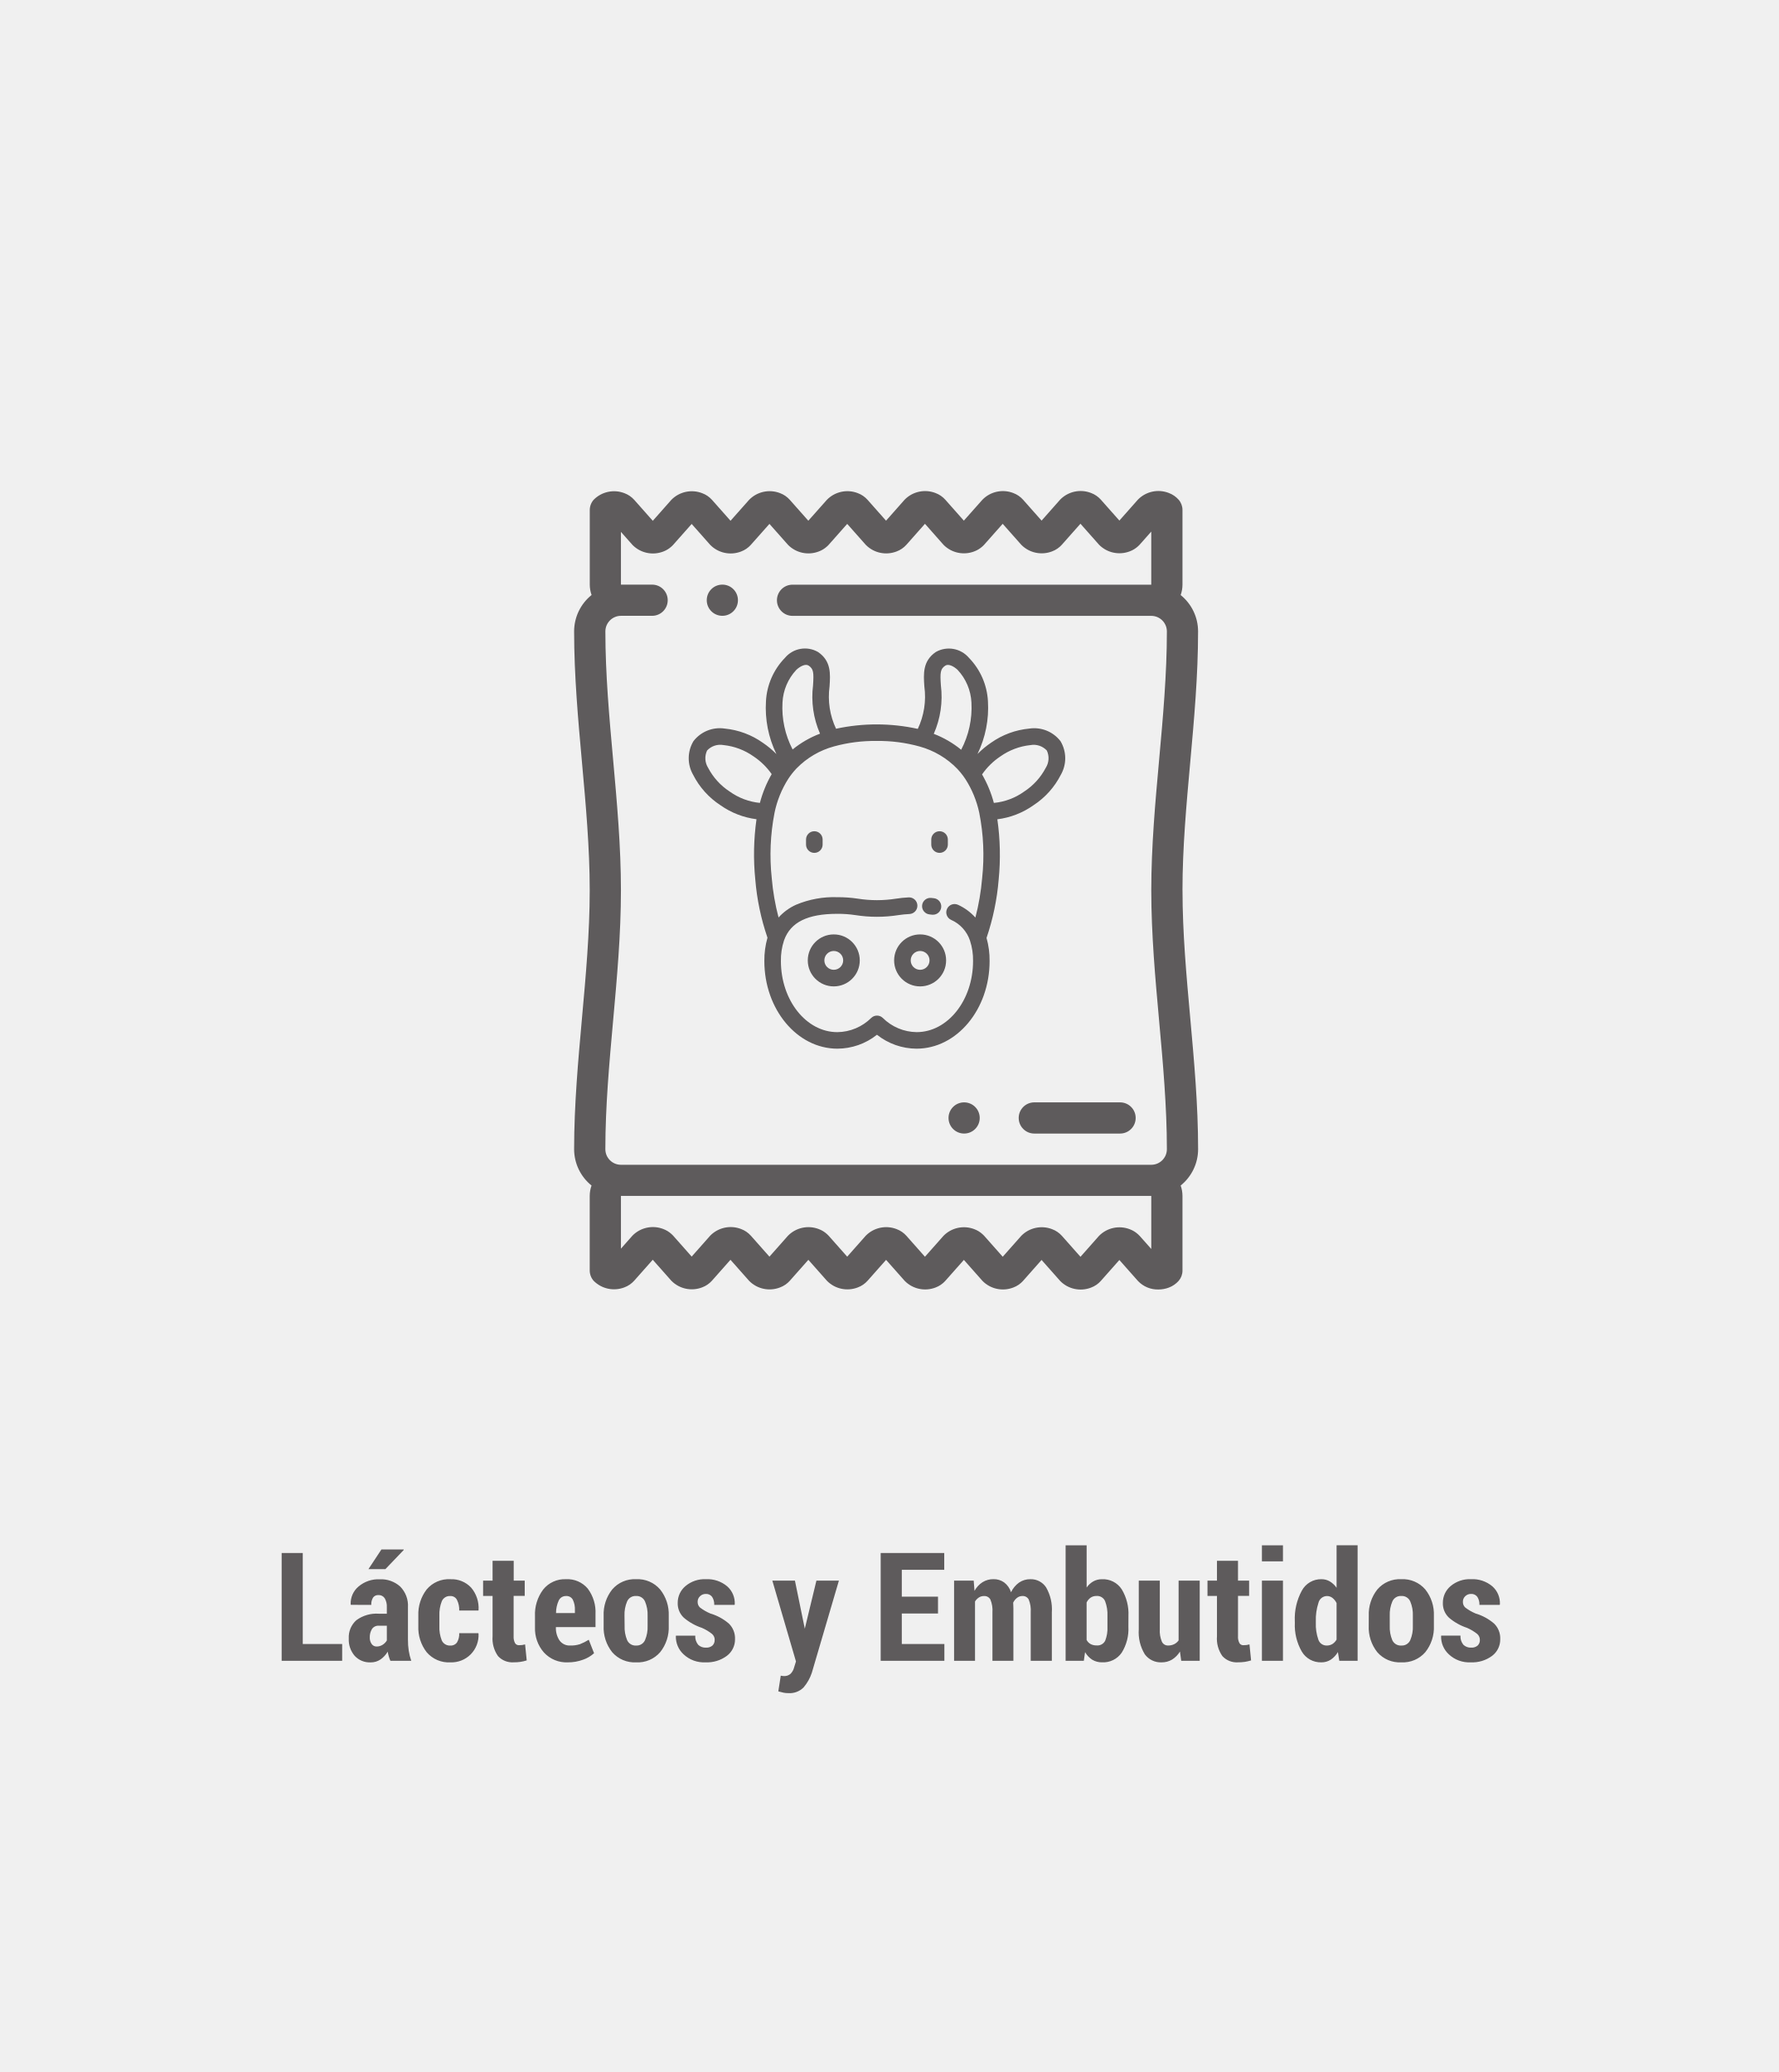
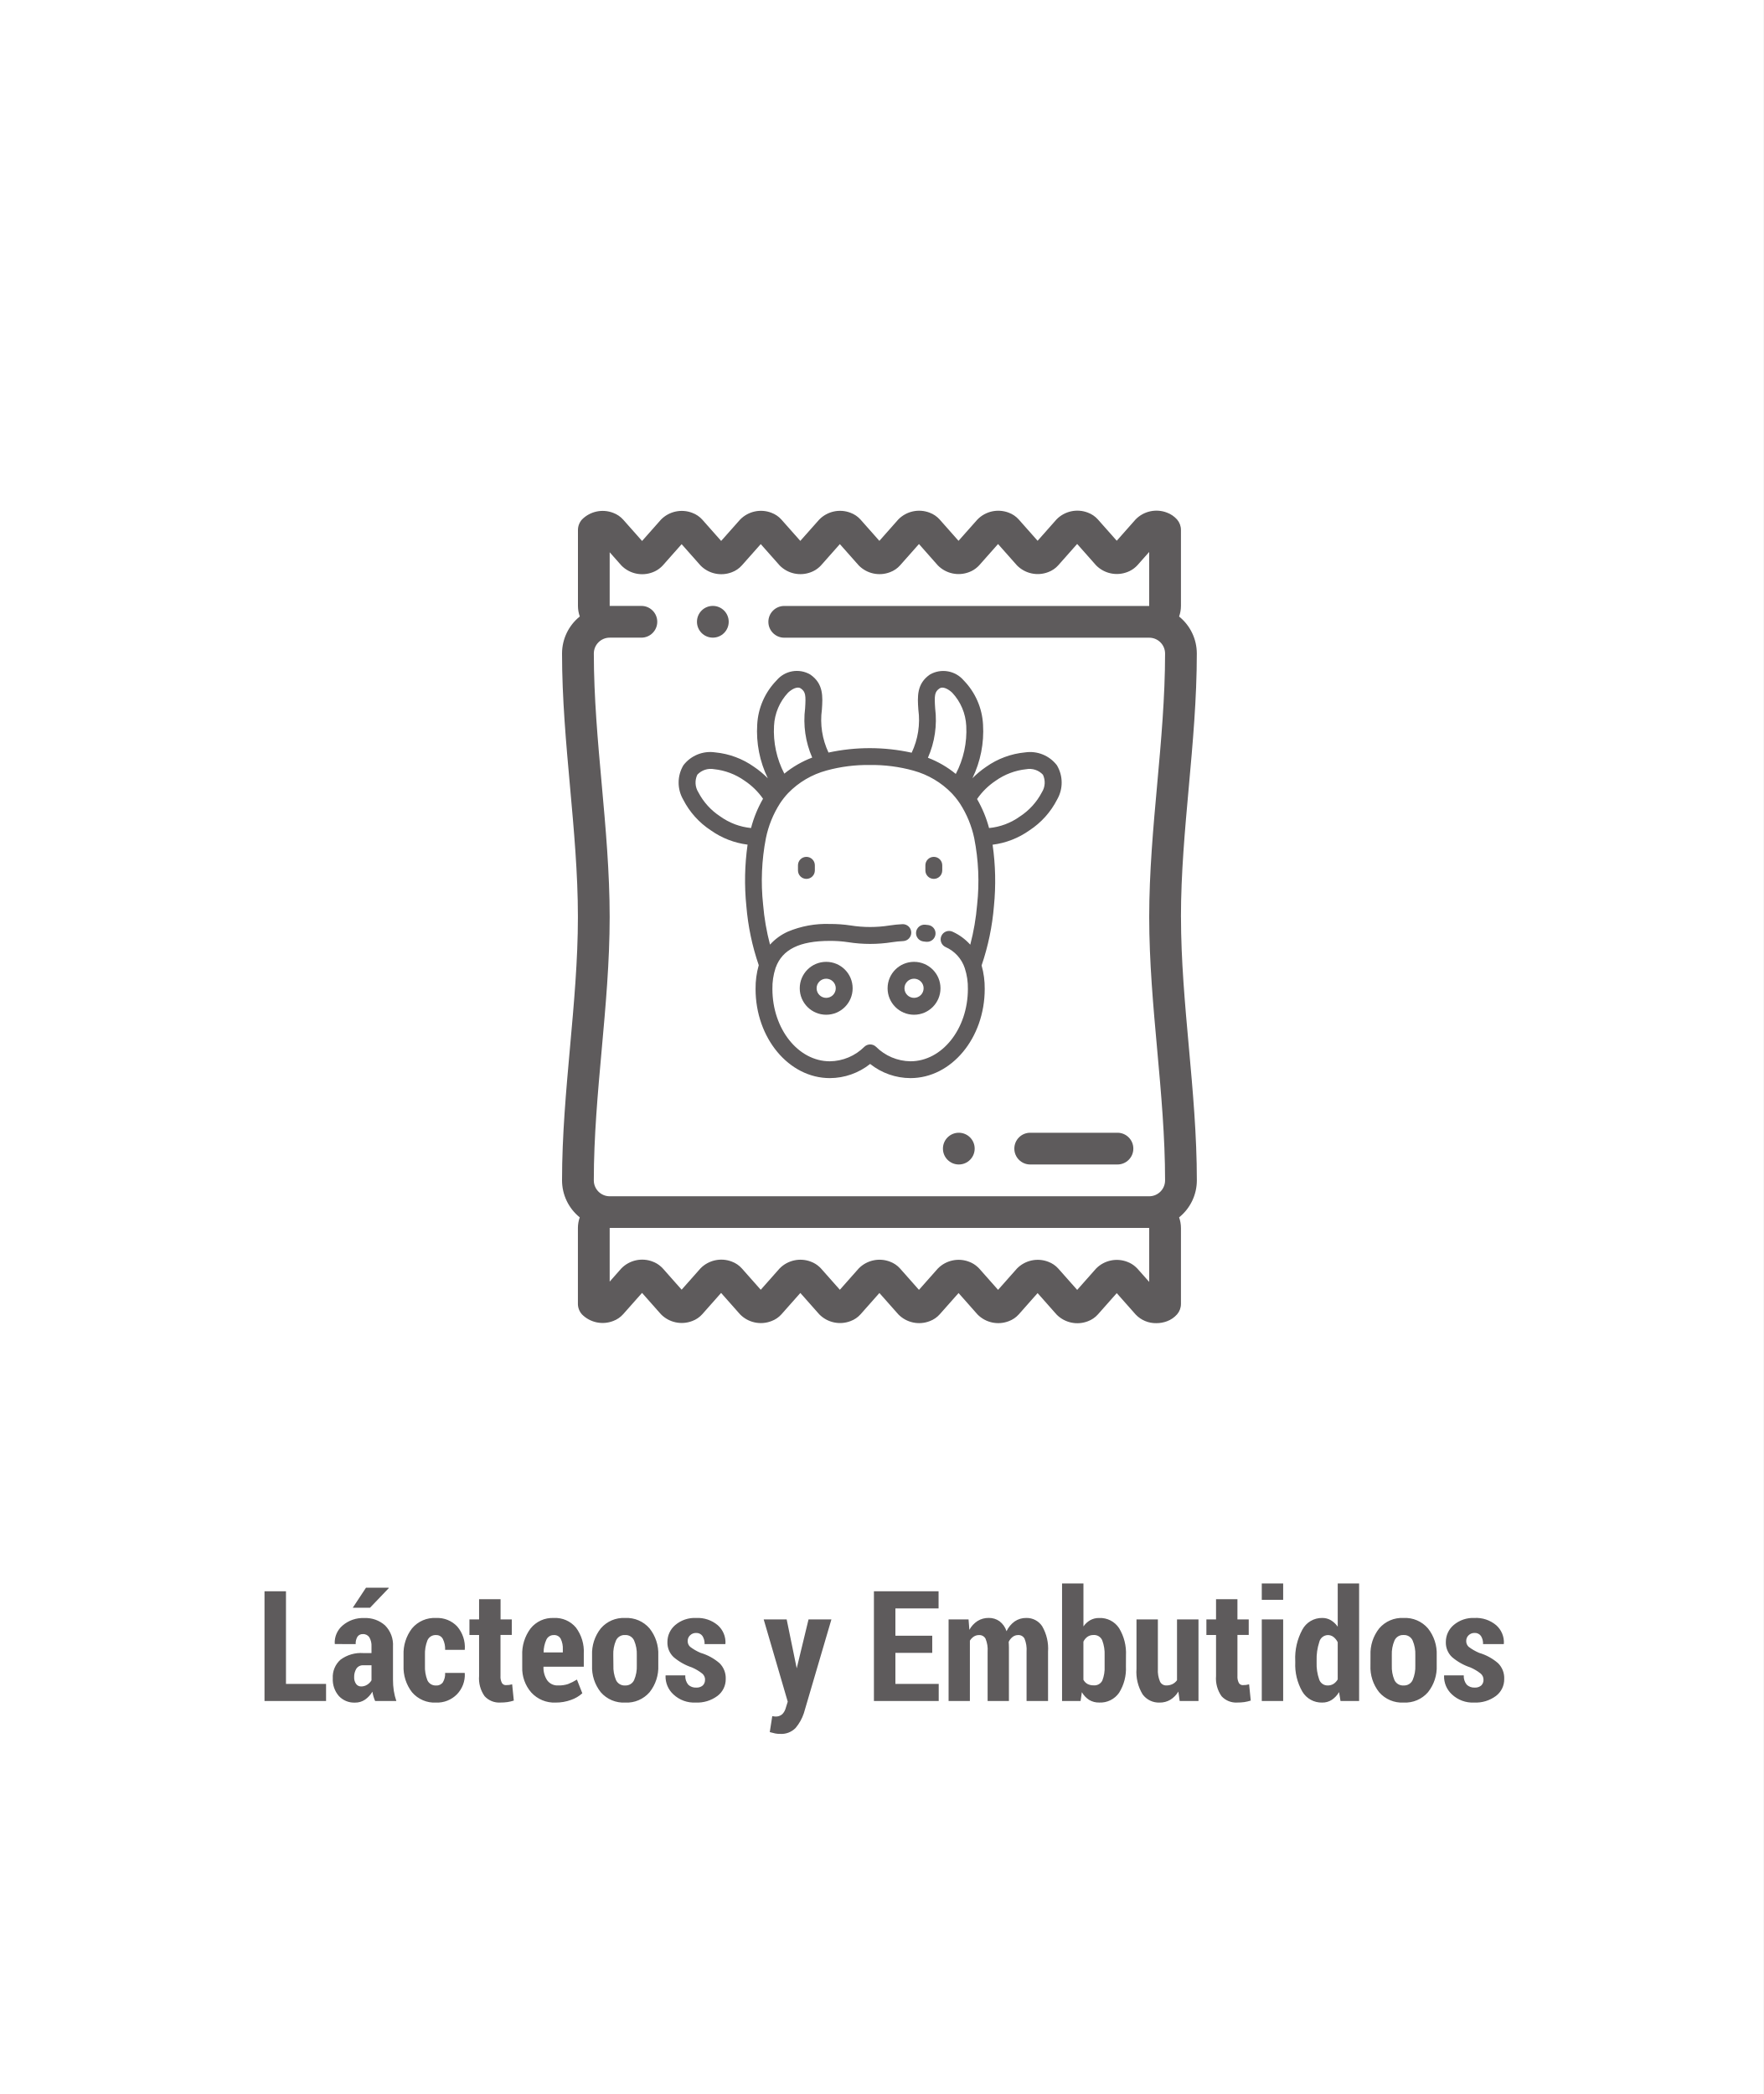
- <svg xmlns="http://www.w3.org/2000/svg" width="164.168" height="191.306" viewBox="0 0 164.168 191.306">
+ <svg xmlns="http://www.w3.org/2000/svg" width="160" height="190" viewBox="0 0 160 190">
  <defs>
-     <filter id="Rectangle_2874" x="0" y="0" width="164.168" height="191.306" filterUnits="userSpaceOnUse">
+     <filter id="a" x="-2" y="1" width="164.168" height="191.306" filterUnits="userSpaceOnUse">
      <feOffset dy="2" input="SourceAlpha" />
-       <feGaussianBlur stdDeviation="6" result="blur" />
+       <feGaussianBlur stdDeviation="6" result="b" />
      <feFlood flood-color="#44d62c" flood-opacity="0.651" />
-       <feComposite operator="in" in2="blur" />
+       <feComposite operator="in" in2="b" />
      <feComposite in="SourceGraphic" />
    </filter>
+     <clipPath id="d">
+       <rect width="160" height="190" />
+     </clipPath>
  </defs>
-   <g id="Group_1411" data-name="Group 1411" transform="translate(-327 -196.66)">
-     <g transform="matrix(1, 0, 0, 1, 327, 196.66)" filter="url(#Rectangle_2874)">
-       <rect id="Rectangle_2874-2" data-name="Rectangle 2874" width="128.168" height="155.306" rx="14" transform="translate(18 16)" fill="none" opacity="0.93" />
-     </g>
-     <path id="Path_7193" data-name="Path 7193" d="M-54.089-1.552h3.637V0h-5.585V-9.953h1.948ZM-46,0a3.319,3.319,0,0,1-.147-.4,3.293,3.293,0,0,1-.1-.444,2.312,2.312,0,0,1-.667.721,1.572,1.572,0,0,1-.913.27,1.891,1.891,0,0,1-1.466-.6,2.288,2.288,0,0,1-.55-1.606,2.105,2.105,0,0,1,.7-1.688,3.121,3.121,0,0,1,2.082-.6h.731v-.6a1.487,1.487,0,0,0-.195-.831.657.657,0,0,0-.584-.291.563.563,0,0,0-.492.232,1.168,1.168,0,0,0-.164.677l-1.88-.007-.021-.041a2.027,2.027,0,0,1,.714-1.641,2.828,2.828,0,0,1,1.972-.677A2.639,2.639,0,0,1-45.1-6.86a2.5,2.5,0,0,1,.721,1.917v2.994A6.479,6.479,0,0,0-44.307-.93a5.549,5.549,0,0,0,.232.93Zm-1.265-1.319a1,1,0,0,0,.543-.157,1.167,1.167,0,0,0,.393-.4V-3.24h-.731a.707.707,0,0,0-.643.308,1.413,1.413,0,0,0-.2.779.99.99,0,0,0,.171.6A.547.547,0,0,0-47.267-1.319Zm.438-8.962h2.044l.021.041-1.7,1.777-1.565,0Zm6.378,8.873a.678.678,0,0,0,.6-.294,1.493,1.493,0,0,0,.2-.848h1.764l.021.041A2.534,2.534,0,0,1-38.582-.6a2.514,2.514,0,0,1-1.87.745,2.69,2.69,0,0,1-2.2-.937,3.689,3.689,0,0,1-.769-2.42v-.95a3.731,3.731,0,0,1,.766-2.423,2.659,2.659,0,0,1,2.194-.947,2.464,2.464,0,0,1,1.911.772,2.9,2.9,0,0,1,.687,2.085l-.014.034h-1.771a2.02,2.02,0,0,0-.2-.972.656.656,0,0,0-.612-.368.8.8,0,0,0-.8.493,3.309,3.309,0,0,0-.219,1.321v.952a3.27,3.27,0,0,0,.219,1.328A.813.813,0,0,0-40.452-1.408Zm5.831-7.827V-7.4H-33.6v1.408h-1.025v3.712a1.208,1.208,0,0,0,.13.646.406.406,0,0,0,.355.195,2.235,2.235,0,0,0,.3-.017,2.2,2.2,0,0,0,.273-.058l.15,1.477A3.872,3.872,0,0,1-34,.1a4.425,4.425,0,0,1-.636.041,1.783,1.783,0,0,1-1.432-.578,2.788,2.788,0,0,1-.5-1.835V-5.988h-.875V-7.4h.875V-9.235Zm5,9.379a2.824,2.824,0,0,1-2.215-.916,3.334,3.334,0,0,1-.82-2.311V-4.122A3.818,3.818,0,0,1-31.9-6.576a2.547,2.547,0,0,1,2.109-.957,2.451,2.451,0,0,1,2.01.868A3.625,3.625,0,0,1-27.067-4.3V-3.11h-3.657v.027a2.044,2.044,0,0,0,.332,1.2,1.142,1.142,0,0,0,1,.472,2.673,2.673,0,0,0,.889-.123,4.675,4.675,0,0,0,.813-.41L-27.2-.7A2.932,2.932,0,0,1-28.219-.1,3.978,3.978,0,0,1-29.624.144Zm-.164-6.125a.721.721,0,0,0-.684.426,2.761,2.761,0,0,0-.246,1.147h1.743v-.275a1.972,1.972,0,0,0-.191-.958A.659.659,0,0,0-29.788-5.981Zm3.466,1.832a3.677,3.677,0,0,1,.79-2.437,2.721,2.721,0,0,1,2.211-.947,2.731,2.731,0,0,1,2.215.947,3.667,3.667,0,0,1,.793,2.437v.916a3.647,3.647,0,0,1-.793,2.44,2.736,2.736,0,0,1-2.208.937,2.742,2.742,0,0,1-2.218-.937,3.658,3.658,0,0,1-.79-2.44Zm1.935.913a3.087,3.087,0,0,0,.239,1.342.852.852,0,0,0,.834.486A.842.842,0,0,0-22.5-1.9a3.053,3.053,0,0,0,.243-1.338v-.917A3.062,3.062,0,0,0-22.5-5.485a.846.846,0,0,0-.824-.5.845.845,0,0,0-.824.5,3.066,3.066,0,0,0-.243,1.328Zm8.319,1.3a.718.718,0,0,0-.246-.543,4.143,4.143,0,0,0-.943-.564,4.974,4.974,0,0,1-1.671-.943,1.8,1.8,0,0,1-.557-1.367,2,2,0,0,1,.714-1.542,2.728,2.728,0,0,1,1.89-.639,2.828,2.828,0,0,1,1.962.656,2.07,2.07,0,0,1,.7,1.675l-.021.041h-1.873A1.266,1.266,0,0,0-16.3-5.9a.669.669,0,0,0-.588-.273.738.738,0,0,0-.533.212.688.688,0,0,0-.219.513.687.687,0,0,0,.219.53,4.406,4.406,0,0,0,.95.55,4.607,4.607,0,0,1,1.723.94A1.9,1.9,0,0,1-14.188-2,1.891,1.891,0,0,1-14.94-.458a3.068,3.068,0,0,1-1.976.6A2.734,2.734,0,0,1-18.939-.6a2.2,2.2,0,0,1-.711-1.682l.014-.041h1.777a1.207,1.207,0,0,0,.273.848.97.97,0,0,0,.718.26.841.841,0,0,0,.595-.191A.685.685,0,0,0-16.068-1.935Zm8.3-1.1.014.075L-6.675-7.4H-4.6l-2.5,8.511a4.038,4.038,0,0,1-.749,1.336,1.8,1.8,0,0,1-1.432.537A1.966,1.966,0,0,1-9.7,2.946q-.185-.041-.492-.123l.226-1.449L-9.8,1.4a.576.576,0,0,0,.113.01.851.851,0,0,0,.639-.222A1.3,1.3,0,0,0-8.733.608l.171-.547L-10.743-7.4h2.085ZM4.549-4.368H1.207v2.816H5.137V0H-.742V-9.953H5.124V-8.4H1.207V-5.92H4.549ZM7.844-7.4l.075.943a2.2,2.2,0,0,1,.738-.8,1.868,1.868,0,0,1,1.019-.28,1.64,1.64,0,0,1,.978.3,1.832,1.832,0,0,1,.636.906,2.317,2.317,0,0,1,.738-.889,1.8,1.8,0,0,1,1.053-.314,1.674,1.674,0,0,1,1.446.755,4.046,4.046,0,0,1,.53,2.307V0H13.108V-4.476a2.621,2.621,0,0,0-.185-1.181.615.615,0,0,0-.574-.325.809.809,0,0,0-.5.164,1.25,1.25,0,0,0-.362.452q.007.13.014.257t.007.263V0H9.574V-4.476a2.581,2.581,0,0,0-.188-1.177A.627.627,0,0,0,8.8-5.981a.862.862,0,0,0-.475.133,1.174,1.174,0,0,0-.359.373V0H6.033V-7.4Zm14.28,4.266a4.105,4.105,0,0,1-.619,2.386,2.07,2.07,0,0,1-1.815.889A1.685,1.685,0,0,1,18.785-.1a2.009,2.009,0,0,1-.66-.7L18.009,0H16.328V-10.664h1.941v3.9a1.873,1.873,0,0,1,.612-.567,1.6,1.6,0,0,1,.8-.2,2.059,2.059,0,0,1,1.825.926,4.367,4.367,0,0,1,.622,2.471ZM20.19-4.14A3.433,3.433,0,0,0,19.975-5.5a.794.794,0,0,0-.8-.486.92.92,0,0,0-.54.157,1.16,1.16,0,0,0-.369.445v3.457a.92.92,0,0,0,.366.38,1.121,1.121,0,0,0,.55.127.8.8,0,0,0,.8-.435,3.077,3.077,0,0,0,.208-1.284ZM26.882-.854a2.183,2.183,0,0,1-.728.742,1.843,1.843,0,0,1-.967.256A1.821,1.821,0,0,1,23.639-.6a3.9,3.9,0,0,1-.557-2.321V-7.4h1.941v4.49a2.542,2.542,0,0,0,.191,1.143.611.611,0,0,0,.567.356,1.259,1.259,0,0,0,.564-.12,1.131,1.131,0,0,0,.414-.352V-7.4h1.948V0H27Zm5.359-8.381V-7.4h1.025v1.408H32.242v3.712a1.208,1.208,0,0,0,.13.646.406.406,0,0,0,.355.195,2.235,2.235,0,0,0,.3-.017,2.2,2.2,0,0,0,.273-.058l.15,1.477A3.872,3.872,0,0,1,32.864.1a4.425,4.425,0,0,1-.636.041A1.783,1.783,0,0,1,30.8-.434a2.788,2.788,0,0,1-.5-1.835V-5.988h-.875V-7.4H30.3V-9.235ZM36.391,0H34.45V-7.4h1.941Zm0-9.181H34.45v-1.483h1.941Zm1.094,5.523a5.4,5.4,0,0,1,.643-2.81,2.01,2.01,0,0,1,1.812-1.066,1.508,1.508,0,0,1,.779.205,2.045,2.045,0,0,1,.622.588v-3.924h1.941V0H41.593l-.13-.807A2.174,2.174,0,0,1,40.8-.1a1.57,1.57,0,0,1-.865.243,2.027,2.027,0,0,1-1.808-1,4.879,4.879,0,0,1-.639-2.656Zm1.941.144a4.189,4.189,0,0,0,.229,1.55.794.794,0,0,0,.776.555.975.975,0,0,0,.526-.141,1.161,1.161,0,0,0,.383-.408V-5.33a1.37,1.37,0,0,0-.383-.48.825.825,0,0,0-.513-.171.822.822,0,0,0-.779.638,4.9,4.9,0,0,0-.239,1.687Zm4.888-.636a3.677,3.677,0,0,1,.79-2.437,2.721,2.721,0,0,1,2.211-.947,2.731,2.731,0,0,1,2.215.947,3.667,3.667,0,0,1,.793,2.437v.916a3.647,3.647,0,0,1-.793,2.44,2.736,2.736,0,0,1-2.208.937A2.742,2.742,0,0,1,45.1-.793a3.658,3.658,0,0,1-.79-2.44Zm1.935.913a3.087,3.087,0,0,0,.239,1.342.852.852,0,0,0,.834.486.842.842,0,0,0,.817-.49,3.053,3.053,0,0,0,.243-1.338v-.917a3.062,3.062,0,0,0-.243-1.332.846.846,0,0,0-.824-.5.845.845,0,0,0-.824.5,3.066,3.066,0,0,0-.243,1.328Zm8.319,1.3a.718.718,0,0,0-.246-.543,4.143,4.143,0,0,0-.943-.564,4.974,4.974,0,0,1-1.671-.943,1.8,1.8,0,0,1-.557-1.367,2,2,0,0,1,.714-1.542,2.728,2.728,0,0,1,1.89-.639,2.828,2.828,0,0,1,1.962.656,2.07,2.07,0,0,1,.7,1.675l-.021.041H54.527a1.266,1.266,0,0,0-.191-.738.669.669,0,0,0-.588-.273.738.738,0,0,0-.533.212A.688.688,0,0,0,53-5.448a.687.687,0,0,0,.219.53,4.406,4.406,0,0,0,.95.55,4.607,4.607,0,0,1,1.723.94A1.9,1.9,0,0,1,56.448-2,1.891,1.891,0,0,1,55.7-.458a3.068,3.068,0,0,1-1.976.6A2.734,2.734,0,0,1,51.7-.6a2.2,2.2,0,0,1-.711-1.682L51-2.324h1.777a1.207,1.207,0,0,0,.273.848.97.97,0,0,0,.718.26.841.841,0,0,0,.595-.191A.685.685,0,0,0,54.568-1.935Z" transform="translate(409.037 350)" fill="#5e5b5c" />
-     <g id="Group_1406" data-name="Group 1406" transform="translate(357.325 239)">
-       <g id="chips" transform="translate(22.671 3)">
-         <path id="Path_7177" data-name="Path 7177" d="M56.157,36.858c0-3.914.363-7.92.713-11.794.357-3.951.727-8.036.727-12.107A4.313,4.313,0,0,0,55.989,9.6a2.862,2.862,0,0,0,.168-.961V1.743A1.442,1.442,0,0,0,55.81.805a2.271,2.271,0,0,0-.923-.633,2.644,2.644,0,0,0-2.835.609l-1.72,1.943L48.622.794a2.271,2.271,0,0,0-.913-.622,2.645,2.645,0,0,0-2.835.609L43.151,2.728,41.444.8a2.271,2.271,0,0,0-.913-.622A2.644,2.644,0,0,0,37.7.788L35.975,2.731,34.266.8a2.273,2.273,0,0,0-.913-.622,2.646,2.646,0,0,0-2.836.609L28.794,2.735,27.089.81a2.267,2.267,0,0,0-.914-.623A2.642,2.642,0,0,0,23.34.8L21.619,2.738,19.91.809A2.264,2.264,0,0,0,19,.187,2.643,2.643,0,0,0,16.162.8L14.438,2.742,12.732.816a2.277,2.277,0,0,0-.914-.622A2.646,2.646,0,0,0,8.984.8L7.263,2.746,5.554.816A2.279,2.279,0,0,0,4.641.194,2.645,2.645,0,0,0,1.807.8a1.439,1.439,0,0,0-.363.956v6.88a2.861,2.861,0,0,0,.168.96A4.314,4.314,0,0,0,0,12.957c0,4.071.37,8.156.727,12.107.35,3.874.713,7.88.713,11.794s-.363,7.92-.713,11.794C.373,52.6,0,56.689,0,60.76a4.313,4.313,0,0,0,1.608,3.359,2.861,2.861,0,0,0-.168.96v6.88a1.442,1.442,0,0,0,.363.957,2.645,2.645,0,0,0,2.834.607,2.274,2.274,0,0,0,.912-.621l1.71-1.93,1.722,1.944a2.644,2.644,0,0,0,2.834.607,2.274,2.274,0,0,0,.912-.621l1.706-1.927,1.725,1.948A2.642,2.642,0,0,0,19,73.53a2.27,2.27,0,0,0,.914-.622l1.709-1.93,1.722,1.944a2.645,2.645,0,0,0,2.833.608,2.27,2.27,0,0,0,.914-.623l1.705-1.925,1.726,1.948a2.644,2.644,0,0,0,2.833.607,2.273,2.273,0,0,0,.914-.623l1.709-1.929L37.7,72.93a2.643,2.643,0,0,0,2.833.608,2.267,2.267,0,0,0,.913-.622L43.15,70.99l1.725,1.948a2.644,2.644,0,0,0,2.834.608,2.277,2.277,0,0,0,.913-.622l1.709-1.93,1.722,1.944a2.514,2.514,0,0,0,1.875.78,2.723,2.723,0,0,0,.959-.172,2.273,2.273,0,0,0,.923-.633,1.441,1.441,0,0,0,.347-.938V65.08a2.862,2.862,0,0,0-.168-.961A4.312,4.312,0,0,0,57.6,60.761c0-4.071-.37-8.157-.727-12.108-.35-3.875-.713-7.881-.713-11.794ZM4.323,3.77,5.392,4.977a2.645,2.645,0,0,0,2.833.608,2.33,2.33,0,0,0,.761-.465,1.5,1.5,0,0,0,.148-.145l1.718-1.939,1.718,1.94a2.645,2.645,0,0,0,2.833.608,2.271,2.271,0,0,0,.914-.623L18.03,3.03l1.719,1.94a2.645,2.645,0,0,0,2.833.608,2.328,2.328,0,0,0,.76-.463,1.522,1.522,0,0,0,.149-.146L25.208,3.03l1.719,1.94a2.643,2.643,0,0,0,2.833.608,2.266,2.266,0,0,0,.915-.623l1.711-1.932L34.1,4.963a2.645,2.645,0,0,0,2.835.608,2.335,2.335,0,0,0,.761-.465,1.476,1.476,0,0,0,.147-.144l1.718-1.939,1.719,1.94a2.644,2.644,0,0,0,2.834.608,2.268,2.268,0,0,0,.912-.621l1.713-1.934,1.719,1.941a2.644,2.644,0,0,0,2.833.608,2.329,2.329,0,0,0,.758-.462,1.443,1.443,0,0,0,.151-.148l1.075-1.213v4.9H20.162a1.44,1.44,0,1,0,0,2.88H53.277a1.441,1.441,0,0,1,1.44,1.44c0,3.941-.363,7.96-.715,11.847-.357,3.938-.725,8.009-.725,12.054s.368,8.116.725,12.053c.352,3.887.715,7.907.715,11.848a1.441,1.441,0,0,1-1.44,1.44H4.323a1.441,1.441,0,0,1-1.44-1.44c0-3.941.364-7.96.715-11.848.356-3.938.724-8.009.724-12.053S3.955,28.743,3.6,24.805c-.352-3.887-.715-7.906-.715-11.847a1.441,1.441,0,0,1,1.44-1.44H7.2a1.44,1.44,0,1,0,0-2.88H4.323ZM53.277,69.976,52.2,68.763a1.471,1.471,0,0,0-.15-.146,2.335,2.335,0,0,0-.759-.463,2.644,2.644,0,0,0-2.835.609L46.742,70.7,45.03,68.768a2.265,2.265,0,0,0-.913-.621,2.644,2.644,0,0,0-2.835.609l-1.718,1.939-1.717-1.939a1.475,1.475,0,0,0-.147-.143,2.32,2.32,0,0,0-.762-.466,2.644,2.644,0,0,0-2.835.609l-1.718,1.939-1.712-1.934a2.27,2.27,0,0,0-.913-.622,2.645,2.645,0,0,0-2.835.609l-1.717,1.939-1.718-1.939a1.39,1.39,0,0,0-.148-.145,2.32,2.32,0,0,0-.76-.464,2.644,2.644,0,0,0-2.835.609L18.03,70.687l-1.713-1.934a2.275,2.275,0,0,0-.913-.622,2.646,2.646,0,0,0-2.835.61L10.852,70.68,9.134,68.74a1.411,1.411,0,0,0-.147-.143,2.331,2.331,0,0,0-.762-.466,2.645,2.645,0,0,0-2.835.61L4.323,69.947V65.078H53.277Zm0,0" transform="translate(0 0)" fill="#5e5b5c" />
-         <path id="Path_7179" data-name="Path 7179" d="M241.452,392h0a1.44,1.44,0,1,0,1.441,1.44A1.44,1.44,0,0,0,241.451,392Zm0,0" transform="translate(-205.452 -335.56)" fill="#5e5b5c" />
-         <path id="Path_7180" data-name="Path 7180" d="M285.012,393.44a1.44,1.44,0,0,0,1.44,1.44h7.918a1.44,1.44,0,0,0,0-2.88h-7.918A1.44,1.44,0,0,0,285.012,393.44Zm0,0" transform="translate(-243.973 -335.56)" fill="#5e5b5c" />
-         <path id="Path_7181" data-name="Path 7181" d="M86.448,62.872a1.44,1.44,0,0,0,0-2.88h0a1.44,1.44,0,0,0,0,2.88Zm0,0" transform="translate(-72.765 -51.355)" fill="#5e5b5c" />
+   <g id="c" clip-path="url(#d)">
+     <rect width="160" height="190" fill="#fff" />
+     <g transform="translate(-329 -195.66)">
+       <g transform="matrix(1, 0, 0, 1, 329, 195.66)" filter="url(#a)">
+         <rect width="128.168" height="155.306" rx="14" transform="translate(16 17)" fill="none" opacity="0.93" />
      </g>
-       <g id="Group_1405" data-name="Group 1405" transform="translate(4965.248 -1026.486)">
-         <g id="cow" transform="translate(-4932 1044)">
-           <g id="Group_1394" data-name="Group 1394" transform="translate(0 0)">
-             <g id="Group_1393" data-name="Group 1393">
-               <path id="Path_7182" data-name="Path 7182" d="M49.7,8.579a3.068,3.068,0,0,0-2.885-1.165,7.3,7.3,0,0,0-3.532,1.309,8.344,8.344,0,0,0-1.246,1.036A9.77,9.77,0,0,0,43,4.888,6.212,6.212,0,0,0,41.245.88,2.435,2.435,0,0,0,38.189.343c-1.221.834-1.139,2.028-1.059,3.183a6.934,6.934,0,0,1-.605,3.916,17.691,17.691,0,0,0-7.546-.013,6.936,6.936,0,0,1-.6-3.9c.08-1.155.162-2.348-1.059-3.183a2.406,2.406,0,0,0-3.053.534,6.205,6.205,0,0,0-1.756,4,9.763,9.763,0,0,0,.963,4.885,8.361,8.361,0,0,0-1.246-1.036A7.3,7.3,0,0,0,18.7,7.413a3.067,3.067,0,0,0-2.885,1.165,3.069,3.069,0,0,0-.024,3.111,7.3,7.3,0,0,0,2.514,2.8,7.378,7.378,0,0,0,3.331,1.294,23.078,23.078,0,0,0-.111,5.572,22.116,22.116,0,0,0,1.125,5.368,7.518,7.518,0,0,0-.289,2.155c0,4.461,3.025,8.09,6.742,8.09a5.9,5.9,0,0,0,3.654-1.285,5.9,5.9,0,0,0,3.654,1.285c3.718,0,6.742-3.629,6.742-8.09a7.516,7.516,0,0,0-.283-2.135A22.387,22.387,0,0,0,43.99,21.36a23.106,23.106,0,0,0-.122-5.57,7.369,7.369,0,0,0,3.34-1.3,7.3,7.3,0,0,0,2.515-2.8A3.069,3.069,0,0,0,49.7,8.579ZM38.657,3.42c-.081-1.176-.053-1.507.4-1.814.292-.2.786.051,1.145.389a4.747,4.747,0,0,1,1.276,3.018,8.392,8.392,0,0,1-.949,4.355A9.181,9.181,0,0,0,38,7.9,8.5,8.5,0,0,0,38.657,3.42ZM24.036,5a4.74,4.74,0,0,1,1.277-3.009c.359-.336.851-.586,1.143-.387.448.306.477.638.4,1.813A8.5,8.5,0,0,0,27.5,7.883a9.123,9.123,0,0,0-2.53,1.459A8.37,8.37,0,0,1,24.036,5ZM21.95,14.277a5.755,5.755,0,0,1-2.788-1.049,5.841,5.841,0,0,1-1.991-2.191,1.66,1.66,0,0,1-.095-1.6,1.66,1.66,0,0,1,1.521-.5,5.846,5.846,0,0,1,2.77,1.047,6.3,6.3,0,0,1,1.671,1.635A10.789,10.789,0,0,0,21.95,14.277Zm20.515,6.951a21.505,21.505,0,0,1-.623,3.634,4.871,4.871,0,0,0-1.6-1.176.765.765,0,1,0-.646,1.387,3.188,3.188,0,0,1,1.748,1.917,5.73,5.73,0,0,1,.282,1.891c0,3.617-2.338,6.56-5.211,6.56a4.513,4.513,0,0,1-3.128-1.318.765.765,0,0,0-1.053,0A4.512,4.512,0,0,1,29.1,35.442c-2.874,0-5.211-2.943-5.211-6.56a5.755,5.755,0,0,1,.282-1.892c.006-.015.012-.03.016-.045.6-1.656,2.167-2.428,4.913-2.428a10.7,10.7,0,0,1,1.659.118,12.747,12.747,0,0,0,3.99,0,9.568,9.568,0,0,1,1.01-.1A.765.765,0,0,0,35.682,23a11.115,11.115,0,0,0-1.172.119,11.219,11.219,0,0,1-3.511,0,12.216,12.216,0,0,0-1.9-.137,9.016,9.016,0,0,0-3.819.7,4.877,4.877,0,0,0-1.608,1.174,21.162,21.162,0,0,1-.627-3.628,20.269,20.269,0,0,1,.255-6.037,9.3,9.3,0,0,1,1.274-3.144,6.809,6.809,0,0,1,.749-.947A7.62,7.62,0,0,1,28.8,9.057a14.065,14.065,0,0,1,3.919-.5,14.069,14.069,0,0,1,3.974.512,7.683,7.683,0,0,1,3.476,2.059c.106.112.209.228.306.346a7.207,7.207,0,0,1,.443.6A9.352,9.352,0,0,1,42.2,15.194,19.991,19.991,0,0,1,42.465,21.229Zm5.873-10.192a5.842,5.842,0,0,1-1.991,2.191,5.729,5.729,0,0,1-2.8,1.051,10.836,10.836,0,0,0-1.089-2.632,6.268,6.268,0,0,1,1.687-1.659,5.846,5.846,0,0,1,2.77-1.047,1.66,1.66,0,0,1,1.521.5A1.659,1.659,0,0,1,48.338,11.037Z" transform="translate(-15.378 0.001)" fill="#5e5b5c" />
+       <path d="M-54.089-1.552h3.637V0h-5.585V-9.953h1.948ZM-46,0a3.319,3.319,0,0,1-.147-.4,3.293,3.293,0,0,1-.1-.444,2.312,2.312,0,0,1-.667.721,1.572,1.572,0,0,1-.913.27,1.891,1.891,0,0,1-1.466-.6,2.288,2.288,0,0,1-.55-1.606,2.105,2.105,0,0,1,.7-1.688,3.121,3.121,0,0,1,2.082-.6h.731v-.6a1.487,1.487,0,0,0-.195-.831.657.657,0,0,0-.584-.291.563.563,0,0,0-.492.232,1.168,1.168,0,0,0-.164.677l-1.88-.007-.021-.041a2.027,2.027,0,0,1,.714-1.641,2.828,2.828,0,0,1,1.972-.677A2.639,2.639,0,0,1-45.1-6.86a2.5,2.5,0,0,1,.721,1.917v2.994A6.479,6.479,0,0,0-44.307-.93a5.549,5.549,0,0,0,.232.93Zm-1.265-1.319a1,1,0,0,0,.543-.157,1.167,1.167,0,0,0,.393-.4V-3.24h-.731a.707.707,0,0,0-.643.308,1.413,1.413,0,0,0-.2.779.99.99,0,0,0,.171.6A.547.547,0,0,0-47.267-1.319Zm.438-8.962h2.044l.021.041-1.7,1.777-1.565,0Zm6.378,8.873a.678.678,0,0,0,.6-.294,1.493,1.493,0,0,0,.2-.848h1.764l.021.041A2.534,2.534,0,0,1-38.582-.6a2.514,2.514,0,0,1-1.87.745,2.69,2.69,0,0,1-2.2-.937,3.689,3.689,0,0,1-.769-2.42v-.95a3.731,3.731,0,0,1,.766-2.423,2.659,2.659,0,0,1,2.194-.947,2.464,2.464,0,0,1,1.911.772,2.9,2.9,0,0,1,.687,2.085l-.014.034h-1.771a2.02,2.02,0,0,0-.2-.972.656.656,0,0,0-.612-.368.8.8,0,0,0-.8.493,3.309,3.309,0,0,0-.219,1.321v.952a3.27,3.27,0,0,0,.219,1.328A.813.813,0,0,0-40.452-1.408Zm5.831-7.827V-7.4H-33.6v1.408h-1.025v3.712a1.208,1.208,0,0,0,.13.646.406.406,0,0,0,.355.195,2.235,2.235,0,0,0,.3-.017,2.2,2.2,0,0,0,.273-.058l.15,1.477A3.872,3.872,0,0,1-34,.1a4.425,4.425,0,0,1-.636.041,1.783,1.783,0,0,1-1.432-.578,2.788,2.788,0,0,1-.5-1.835V-5.988h-.875V-7.4h.875V-9.235Zm5,9.379a2.824,2.824,0,0,1-2.215-.916,3.334,3.334,0,0,1-.82-2.311V-4.122A3.818,3.818,0,0,1-31.9-6.576a2.547,2.547,0,0,1,2.109-.957,2.451,2.451,0,0,1,2.01.868A3.625,3.625,0,0,1-27.067-4.3V-3.11h-3.657v.027a2.044,2.044,0,0,0,.332,1.2,1.142,1.142,0,0,0,1,.472,2.673,2.673,0,0,0,.889-.123,4.675,4.675,0,0,0,.813-.41L-27.2-.7A2.932,2.932,0,0,1-28.219-.1,3.978,3.978,0,0,1-29.624.144Zm-.164-6.125a.721.721,0,0,0-.684.426,2.761,2.761,0,0,0-.246,1.147h1.743v-.275a1.972,1.972,0,0,0-.191-.958A.659.659,0,0,0-29.788-5.981Zm3.466,1.832a3.677,3.677,0,0,1,.79-2.437,2.721,2.721,0,0,1,2.211-.947,2.731,2.731,0,0,1,2.215.947,3.667,3.667,0,0,1,.793,2.437v.916a3.647,3.647,0,0,1-.793,2.44,2.736,2.736,0,0,1-2.208.937,2.742,2.742,0,0,1-2.218-.937,3.658,3.658,0,0,1-.79-2.44Zm1.935.913a3.087,3.087,0,0,0,.239,1.342.852.852,0,0,0,.834.486A.842.842,0,0,0-22.5-1.9a3.053,3.053,0,0,0,.243-1.338v-.917A3.062,3.062,0,0,0-22.5-5.485a.846.846,0,0,0-.824-.5.845.845,0,0,0-.824.5,3.066,3.066,0,0,0-.243,1.328Zm8.319,1.3a.718.718,0,0,0-.246-.543,4.143,4.143,0,0,0-.943-.564,4.974,4.974,0,0,1-1.671-.943,1.8,1.8,0,0,1-.557-1.367,2,2,0,0,1,.714-1.542,2.728,2.728,0,0,1,1.89-.639,2.828,2.828,0,0,1,1.962.656,2.07,2.07,0,0,1,.7,1.675l-.021.041h-1.873A1.266,1.266,0,0,0-16.3-5.9a.669.669,0,0,0-.588-.273.738.738,0,0,0-.533.212.688.688,0,0,0-.219.513.687.687,0,0,0,.219.53,4.406,4.406,0,0,0,.95.55,4.607,4.607,0,0,1,1.723.94A1.9,1.9,0,0,1-14.188-2,1.891,1.891,0,0,1-14.94-.458a3.068,3.068,0,0,1-1.976.6A2.734,2.734,0,0,1-18.939-.6a2.2,2.2,0,0,1-.711-1.682l.014-.041h1.777a1.207,1.207,0,0,0,.273.848.97.97,0,0,0,.718.26.841.841,0,0,0,.595-.191A.685.685,0,0,0-16.068-1.935Zm8.3-1.1.014.075L-6.675-7.4H-4.6l-2.5,8.511a4.038,4.038,0,0,1-.749,1.336,1.8,1.8,0,0,1-1.432.537A1.966,1.966,0,0,1-9.7,2.946q-.185-.041-.492-.123l.226-1.449L-9.8,1.4a.576.576,0,0,0,.113.01.851.851,0,0,0,.639-.222A1.3,1.3,0,0,0-8.733.608l.171-.547L-10.743-7.4h2.085ZM4.549-4.368H1.207v2.816H5.137V0H-.742V-9.953H5.124V-8.4H1.207V-5.92H4.549ZM7.844-7.4l.075.943a2.2,2.2,0,0,1,.738-.8,1.868,1.868,0,0,1,1.019-.28,1.64,1.64,0,0,1,.978.3,1.832,1.832,0,0,1,.636.906,2.317,2.317,0,0,1,.738-.889,1.8,1.8,0,0,1,1.053-.314,1.674,1.674,0,0,1,1.446.755,4.046,4.046,0,0,1,.53,2.307V0H13.108V-4.476a2.621,2.621,0,0,0-.185-1.181.615.615,0,0,0-.574-.325.809.809,0,0,0-.5.164,1.25,1.25,0,0,0-.362.452q.007.13.014.257t.007.263V0H9.574V-4.476a2.581,2.581,0,0,0-.188-1.177A.627.627,0,0,0,8.8-5.981a.862.862,0,0,0-.475.133,1.174,1.174,0,0,0-.359.373V0H6.033V-7.4Zm14.28,4.266a4.105,4.105,0,0,1-.619,2.386,2.07,2.07,0,0,1-1.815.889A1.685,1.685,0,0,1,18.785-.1a2.009,2.009,0,0,1-.66-.7L18.009,0H16.328V-10.664h1.941v3.9a1.873,1.873,0,0,1,.612-.567,1.6,1.6,0,0,1,.8-.2,2.059,2.059,0,0,1,1.825.926,4.367,4.367,0,0,1,.622,2.471ZM20.19-4.14A3.433,3.433,0,0,0,19.975-5.5a.794.794,0,0,0-.8-.486.92.92,0,0,0-.54.157,1.16,1.16,0,0,0-.369.445v3.457a.92.92,0,0,0,.366.38,1.121,1.121,0,0,0,.55.127.8.8,0,0,0,.8-.435,3.077,3.077,0,0,0,.208-1.284ZM26.882-.854a2.183,2.183,0,0,1-.728.742,1.843,1.843,0,0,1-.967.256A1.821,1.821,0,0,1,23.639-.6a3.9,3.9,0,0,1-.557-2.321V-7.4h1.941v4.49a2.542,2.542,0,0,0,.191,1.143.611.611,0,0,0,.567.356,1.259,1.259,0,0,0,.564-.12,1.131,1.131,0,0,0,.414-.352V-7.4h1.948V0H27Zm5.359-8.381V-7.4h1.025v1.408H32.242v3.712a1.208,1.208,0,0,0,.13.646.406.406,0,0,0,.355.195,2.235,2.235,0,0,0,.3-.017,2.2,2.2,0,0,0,.273-.058l.15,1.477A3.872,3.872,0,0,1,32.864.1a4.425,4.425,0,0,1-.636.041A1.783,1.783,0,0,1,30.8-.434a2.788,2.788,0,0,1-.5-1.835V-5.988h-.875V-7.4H30.3V-9.235ZM36.391,0H34.45V-7.4h1.941Zm0-9.181H34.45v-1.483h1.941Zm1.094,5.523a5.4,5.4,0,0,1,.643-2.81,2.01,2.01,0,0,1,1.812-1.066,1.508,1.508,0,0,1,.779.205,2.045,2.045,0,0,1,.622.588v-3.924h1.941V0H41.593l-.13-.807A2.174,2.174,0,0,1,40.8-.1a1.57,1.57,0,0,1-.865.243,2.027,2.027,0,0,1-1.808-1,4.879,4.879,0,0,1-.639-2.656Zm1.941.144a4.189,4.189,0,0,0,.229,1.55.794.794,0,0,0,.776.555.975.975,0,0,0,.526-.141,1.161,1.161,0,0,0,.383-.408V-5.33a1.37,1.37,0,0,0-.383-.48.825.825,0,0,0-.513-.171.822.822,0,0,0-.779.638,4.9,4.9,0,0,0-.239,1.687Zm4.888-.636a3.677,3.677,0,0,1,.79-2.437,2.721,2.721,0,0,1,2.211-.947,2.731,2.731,0,0,1,2.215.947,3.667,3.667,0,0,1,.793,2.437v.916a3.647,3.647,0,0,1-.793,2.44,2.736,2.736,0,0,1-2.208.937A2.742,2.742,0,0,1,45.1-.793a3.658,3.658,0,0,1-.79-2.44Zm1.935.913a3.087,3.087,0,0,0,.239,1.342.852.852,0,0,0,.834.486.842.842,0,0,0,.817-.49,3.053,3.053,0,0,0,.243-1.338v-.917a3.062,3.062,0,0,0-.243-1.332.846.846,0,0,0-.824-.5.845.845,0,0,0-.824.5,3.066,3.066,0,0,0-.243,1.328Zm8.319,1.3a.718.718,0,0,0-.246-.543,4.143,4.143,0,0,0-.943-.564,4.974,4.974,0,0,1-1.671-.943,1.8,1.8,0,0,1-.557-1.367,2,2,0,0,1,.714-1.542,2.728,2.728,0,0,1,1.89-.639,2.828,2.828,0,0,1,1.962.656,2.07,2.07,0,0,1,.7,1.675l-.021.041H54.527a1.266,1.266,0,0,0-.191-.738.669.669,0,0,0-.588-.273.738.738,0,0,0-.533.212A.688.688,0,0,0,53-5.448a.687.687,0,0,0,.219.53,4.406,4.406,0,0,0,.95.55,4.607,4.607,0,0,1,1.723.94A1.9,1.9,0,0,1,56.448-2,1.891,1.891,0,0,1,55.7-.458a3.068,3.068,0,0,1-1.976.6A2.734,2.734,0,0,1,51.7-.6a2.2,2.2,0,0,1-.711-1.682L51-2.324h1.777a1.207,1.207,0,0,0,.273.848.97.97,0,0,0,.718.26.841.841,0,0,0,.595-.191A.685.685,0,0,0,54.568-1.935Z" transform="translate(409.037 350)" fill="#5e5b5c" />
+       <g transform="translate(357.325 239)">
+         <g transform="translate(22.671 3)">
+           <path d="M56.157,36.858c0-3.914.363-7.92.713-11.794.357-3.951.727-8.036.727-12.107A4.313,4.313,0,0,0,55.989,9.6a2.862,2.862,0,0,0,.168-.961V1.743A1.442,1.442,0,0,0,55.81.805a2.271,2.271,0,0,0-.923-.633,2.644,2.644,0,0,0-2.835.609l-1.72,1.943L48.622.794a2.271,2.271,0,0,0-.913-.622,2.645,2.645,0,0,0-2.835.609L43.151,2.728,41.444.8a2.271,2.271,0,0,0-.913-.622A2.644,2.644,0,0,0,37.7.788L35.975,2.731,34.266.8a2.273,2.273,0,0,0-.913-.622,2.646,2.646,0,0,0-2.836.609L28.794,2.735,27.089.81a2.267,2.267,0,0,0-.914-.623A2.642,2.642,0,0,0,23.34.8L21.619,2.738,19.91.809A2.264,2.264,0,0,0,19,.187,2.643,2.643,0,0,0,16.162.8L14.438,2.742,12.732.816a2.277,2.277,0,0,0-.914-.622A2.646,2.646,0,0,0,8.984.8L7.263,2.746,5.554.816A2.279,2.279,0,0,0,4.641.194,2.645,2.645,0,0,0,1.807.8a1.439,1.439,0,0,0-.363.956v6.88a2.861,2.861,0,0,0,.168.96A4.314,4.314,0,0,0,0,12.957c0,4.071.37,8.156.727,12.107.35,3.874.713,7.88.713,11.794s-.363,7.92-.713,11.794C.373,52.6,0,56.689,0,60.76a4.313,4.313,0,0,0,1.608,3.359,2.861,2.861,0,0,0-.168.96v6.88a1.442,1.442,0,0,0,.363.957,2.645,2.645,0,0,0,2.834.607,2.274,2.274,0,0,0,.912-.621l1.71-1.93,1.722,1.944a2.644,2.644,0,0,0,2.834.607,2.274,2.274,0,0,0,.912-.621l1.706-1.927,1.725,1.948A2.642,2.642,0,0,0,19,73.53a2.27,2.27,0,0,0,.914-.622l1.709-1.93,1.722,1.944a2.645,2.645,0,0,0,2.833.608,2.27,2.27,0,0,0,.914-.623l1.705-1.925,1.726,1.948a2.644,2.644,0,0,0,2.833.607,2.273,2.273,0,0,0,.914-.623l1.709-1.929L37.7,72.93a2.643,2.643,0,0,0,2.833.608,2.267,2.267,0,0,0,.913-.622L43.15,70.99l1.725,1.948a2.644,2.644,0,0,0,2.834.608,2.277,2.277,0,0,0,.913-.622l1.709-1.93,1.722,1.944a2.514,2.514,0,0,0,1.875.78,2.723,2.723,0,0,0,.959-.172,2.273,2.273,0,0,0,.923-.633,1.441,1.441,0,0,0,.347-.938V65.08a2.862,2.862,0,0,0-.168-.961A4.312,4.312,0,0,0,57.6,60.761c0-4.071-.37-8.157-.727-12.108-.35-3.875-.713-7.881-.713-11.794ZM4.323,3.77,5.392,4.977a2.645,2.645,0,0,0,2.833.608,2.33,2.33,0,0,0,.761-.465,1.5,1.5,0,0,0,.148-.145l1.718-1.939,1.718,1.94a2.645,2.645,0,0,0,2.833.608,2.271,2.271,0,0,0,.914-.623L18.03,3.03l1.719,1.94a2.645,2.645,0,0,0,2.833.608,2.328,2.328,0,0,0,.76-.463,1.522,1.522,0,0,0,.149-.146L25.208,3.03l1.719,1.94a2.643,2.643,0,0,0,2.833.608,2.266,2.266,0,0,0,.915-.623l1.711-1.932L34.1,4.963a2.645,2.645,0,0,0,2.835.608,2.335,2.335,0,0,0,.761-.465,1.476,1.476,0,0,0,.147-.144l1.718-1.939,1.719,1.94a2.644,2.644,0,0,0,2.834.608,2.268,2.268,0,0,0,.912-.621l1.713-1.934,1.719,1.941a2.644,2.644,0,0,0,2.833.608,2.329,2.329,0,0,0,.758-.462,1.443,1.443,0,0,0,.151-.148l1.075-1.213v4.9H20.162a1.44,1.44,0,1,0,0,2.88H53.277a1.441,1.441,0,0,1,1.44,1.44c0,3.941-.363,7.96-.715,11.847-.357,3.938-.725,8.009-.725,12.054s.368,8.116.725,12.053c.352,3.887.715,7.907.715,11.848a1.441,1.441,0,0,1-1.44,1.44H4.323a1.441,1.441,0,0,1-1.44-1.44c0-3.941.364-7.96.715-11.848.356-3.938.724-8.009.724-12.053S3.955,28.743,3.6,24.805c-.352-3.887-.715-7.906-.715-11.847a1.441,1.441,0,0,1,1.44-1.44H7.2a1.44,1.44,0,1,0,0-2.88H4.323ZM53.277,69.976,52.2,68.763a1.471,1.471,0,0,0-.15-.146,2.335,2.335,0,0,0-.759-.463,2.644,2.644,0,0,0-2.835.609L46.742,70.7,45.03,68.768a2.265,2.265,0,0,0-.913-.621,2.644,2.644,0,0,0-2.835.609l-1.718,1.939-1.717-1.939a1.475,1.475,0,0,0-.147-.143,2.32,2.32,0,0,0-.762-.466,2.644,2.644,0,0,0-2.835.609l-1.718,1.939-1.712-1.934a2.27,2.27,0,0,0-.913-.622,2.645,2.645,0,0,0-2.835.609l-1.717,1.939-1.718-1.939a1.39,1.39,0,0,0-.148-.145,2.32,2.32,0,0,0-.76-.464,2.644,2.644,0,0,0-2.835.609L18.03,70.687l-1.713-1.934a2.275,2.275,0,0,0-.913-.622,2.646,2.646,0,0,0-2.835.61L10.852,70.68,9.134,68.74a1.411,1.411,0,0,0-.147-.143,2.331,2.331,0,0,0-.762-.466,2.645,2.645,0,0,0-2.835.61L4.323,69.947V65.078H53.277Zm0,0" transform="translate(0 0)" fill="#5e5b5c" />
+           <path d="M241.452,392h0a1.44,1.44,0,1,0,1.441,1.44A1.44,1.44,0,0,0,241.451,392Zm0,0" transform="translate(-205.452 -335.56)" fill="#5e5b5c" />
+           <path d="M285.012,393.44a1.44,1.44,0,0,0,1.44,1.44h7.918a1.44,1.44,0,0,0,0-2.88h-7.918A1.44,1.44,0,0,0,285.012,393.44Zm0,0" transform="translate(-243.973 -335.56)" fill="#5e5b5c" />
+           <path d="M86.448,62.872a1.44,1.44,0,0,0,0-2.88h0a1.44,1.44,0,0,0,0,2.88Zm0,0" transform="translate(-72.765 -51.355)" fill="#5e5b5c" />
+         </g>
+         <g transform="translate(4965.248 -1026.486)">
+           <g transform="translate(-4932 1044)">
+             <g transform="translate(0 0)">
+               <path d="M49.7,8.579a3.068,3.068,0,0,0-2.885-1.165,7.3,7.3,0,0,0-3.532,1.309,8.344,8.344,0,0,0-1.246,1.036A9.77,9.77,0,0,0,43,4.888,6.212,6.212,0,0,0,41.245.88,2.435,2.435,0,0,0,38.189.343c-1.221.834-1.139,2.028-1.059,3.183a6.934,6.934,0,0,1-.605,3.916,17.691,17.691,0,0,0-7.546-.013,6.936,6.936,0,0,1-.6-3.9c.08-1.155.162-2.348-1.059-3.183a2.406,2.406,0,0,0-3.053.534,6.205,6.205,0,0,0-1.756,4,9.763,9.763,0,0,0,.963,4.885,8.361,8.361,0,0,0-1.246-1.036A7.3,7.3,0,0,0,18.7,7.413a3.067,3.067,0,0,0-2.885,1.165,3.069,3.069,0,0,0-.024,3.111,7.3,7.3,0,0,0,2.514,2.8,7.378,7.378,0,0,0,3.331,1.294,23.078,23.078,0,0,0-.111,5.572,22.116,22.116,0,0,0,1.125,5.368,7.518,7.518,0,0,0-.289,2.155c0,4.461,3.025,8.09,6.742,8.09a5.9,5.9,0,0,0,3.654-1.285,5.9,5.9,0,0,0,3.654,1.285c3.718,0,6.742-3.629,6.742-8.09a7.516,7.516,0,0,0-.283-2.135A22.387,22.387,0,0,0,43.99,21.36a23.106,23.106,0,0,0-.122-5.57,7.369,7.369,0,0,0,3.34-1.3,7.3,7.3,0,0,0,2.515-2.8A3.069,3.069,0,0,0,49.7,8.579ZM38.657,3.42c-.081-1.176-.053-1.507.4-1.814.292-.2.786.051,1.145.389a4.747,4.747,0,0,1,1.276,3.018,8.392,8.392,0,0,1-.949,4.355A9.181,9.181,0,0,0,38,7.9,8.5,8.5,0,0,0,38.657,3.42ZM24.036,5a4.74,4.74,0,0,1,1.277-3.009c.359-.336.851-.586,1.143-.387.448.306.477.638.4,1.813A8.5,8.5,0,0,0,27.5,7.883a9.123,9.123,0,0,0-2.53,1.459A8.37,8.37,0,0,1,24.036,5ZM21.95,14.277a5.755,5.755,0,0,1-2.788-1.049,5.841,5.841,0,0,1-1.991-2.191,1.66,1.66,0,0,1-.095-1.6,1.66,1.66,0,0,1,1.521-.5,5.846,5.846,0,0,1,2.77,1.047,6.3,6.3,0,0,1,1.671,1.635A10.789,10.789,0,0,0,21.95,14.277Zm20.515,6.951a21.505,21.505,0,0,1-.623,3.634,4.871,4.871,0,0,0-1.6-1.176.765.765,0,1,0-.646,1.387,3.188,3.188,0,0,1,1.748,1.917,5.73,5.73,0,0,1,.282,1.891c0,3.617-2.338,6.56-5.211,6.56a4.513,4.513,0,0,1-3.128-1.318.765.765,0,0,0-1.053,0A4.512,4.512,0,0,1,29.1,35.442c-2.874,0-5.211-2.943-5.211-6.56a5.755,5.755,0,0,1,.282-1.892c.006-.015.012-.03.016-.045.6-1.656,2.167-2.428,4.913-2.428a10.7,10.7,0,0,1,1.659.118,12.747,12.747,0,0,0,3.99,0,9.568,9.568,0,0,1,1.01-.1A.765.765,0,0,0,35.682,23a11.115,11.115,0,0,0-1.172.119,11.219,11.219,0,0,1-3.511,0,12.216,12.216,0,0,0-1.9-.137,9.016,9.016,0,0,0-3.819.7,4.877,4.877,0,0,0-1.608,1.174,21.162,21.162,0,0,1-.627-3.628,20.269,20.269,0,0,1,.255-6.037,9.3,9.3,0,0,1,1.274-3.144,6.809,6.809,0,0,1,.749-.947A7.62,7.62,0,0,1,28.8,9.057a14.065,14.065,0,0,1,3.919-.5,14.069,14.069,0,0,1,3.974.512,7.683,7.683,0,0,1,3.476,2.059c.106.112.209.228.306.346a7.207,7.207,0,0,1,.443.6A9.352,9.352,0,0,1,42.2,15.194,19.991,19.991,0,0,1,42.465,21.229Zm5.873-10.192a5.842,5.842,0,0,1-1.991,2.191,5.729,5.729,0,0,1-2.8,1.051,10.836,10.836,0,0,0-1.089-2.632,6.268,6.268,0,0,1,1.687-1.659,5.846,5.846,0,0,1,2.77-1.047,1.66,1.66,0,0,1,1.521.5A1.659,1.659,0,0,1,48.338,11.037Z" transform="translate(-15.378 0.001)" fill="#5e5b5c" />
            </g>
-           </g>
-           <g id="Group_1396" data-name="Group 1396" transform="translate(21.541 23.048)">
-             <g id="Group_1395" data-name="Group 1395">
-               <path id="Path_7183" data-name="Path 7183" d="M314.765,319.2l-.241-.028a.765.765,0,0,0-.158,1.522l.207.024a.777.777,0,0,0,.1.006.765.765,0,0,0,.1-1.525Z" transform="translate(-313.679 -319.17)" fill="#5e5b5c" />
+             <g transform="translate(21.541 23.048)">
+               <path d="M314.765,319.2l-.241-.028a.765.765,0,0,0-.158,1.522l.207.024a.777.777,0,0,0,.1.006.765.765,0,0,0,.1-1.525Z" transform="translate(-313.679 -319.17)" fill="#5e5b5c" />
            </g>
-           </g>
-           <g id="Group_1398" data-name="Group 1398" transform="translate(10.991 26.419)">
-             <g id="Group_1397" data-name="Group 1397">
-               <path id="Path_7184" data-name="Path 7184" d="M169.977,365.846a2.4,2.4,0,1,0,2.4,2.4A2.4,2.4,0,0,0,169.977,365.846Zm0,3.268a.869.869,0,1,1,.869-.869A.87.87,0,0,1,169.977,369.114Z" transform="translate(-167.577 -365.846)" fill="#5e5b5c" />
+             <g transform="translate(10.991 26.419)">
+               <path d="M169.977,365.846a2.4,2.4,0,1,0,2.4,2.4A2.4,2.4,0,0,0,169.977,365.846Zm0,3.268a.869.869,0,1,1,.869-.869A.87.87,0,0,1,169.977,369.114Z" transform="translate(-167.577 -365.846)" fill="#5e5b5c" />
            </g>
-           </g>
-           <g id="Group_1400" data-name="Group 1400" transform="translate(18.962 26.419)">
-             <g id="Group_1399" data-name="Group 1399">
-               <path id="Path_7185" data-name="Path 7185" d="M280.367,365.846a2.4,2.4,0,1,0,2.4,2.4A2.4,2.4,0,0,0,280.367,365.846Zm0,3.268a.869.869,0,1,1,.869-.869A.87.87,0,0,1,280.367,369.114Z" transform="translate(-277.967 -365.846)" fill="#5e5b5c" />
+             <g transform="translate(18.962 26.419)">
+               <path d="M280.367,365.846a2.4,2.4,0,1,0,2.4,2.4A2.4,2.4,0,0,0,280.367,365.846Zm0,3.268a.869.869,0,1,1,.869-.869A.87.87,0,0,1,280.367,369.114Z" transform="translate(-277.967 -365.846)" fill="#5e5b5c" />
            </g>
-           </g>
-           <g id="Group_1402" data-name="Group 1402" transform="translate(10.831 16.893)">
-             <g id="Group_1401" data-name="Group 1401">
-               <path id="Path_7186" data-name="Path 7186" d="M166.126,233.93a.765.765,0,0,0-.765.765v.468a.765.765,0,0,0,1.531,0V234.7A.765.765,0,0,0,166.126,233.93Z" transform="translate(-165.361 -233.93)" fill="#5e5b5c" />
+             <g transform="translate(10.831 16.893)">
+               <path d="M166.126,233.93a.765.765,0,0,0-.765.765v.468a.765.765,0,0,0,1.531,0V234.7A.765.765,0,0,0,166.126,233.93Z" transform="translate(-165.361 -233.93)" fill="#5e5b5c" />
            </g>
-           </g>
-           <g id="Group_1404" data-name="Group 1404" transform="translate(22.391 16.893)">
-             <g id="Group_1403" data-name="Group 1403">
-               <path id="Path_7187" data-name="Path 7187" d="M326.207,233.93a.765.765,0,0,0-.765.765v.468a.765.765,0,0,0,1.531,0V234.7A.765.765,0,0,0,326.207,233.93Z" transform="translate(-325.442 -233.93)" fill="#5e5b5c" />
+             <g transform="translate(22.391 16.893)">
+               <path d="M326.207,233.93a.765.765,0,0,0-.765.765v.468a.765.765,0,0,0,1.531,0V234.7A.765.765,0,0,0,326.207,233.93Z" transform="translate(-325.442 -233.93)" fill="#5e5b5c" />
            </g>
          </g>
        </g>
      </g>
    </g>
  </g>
</svg>
